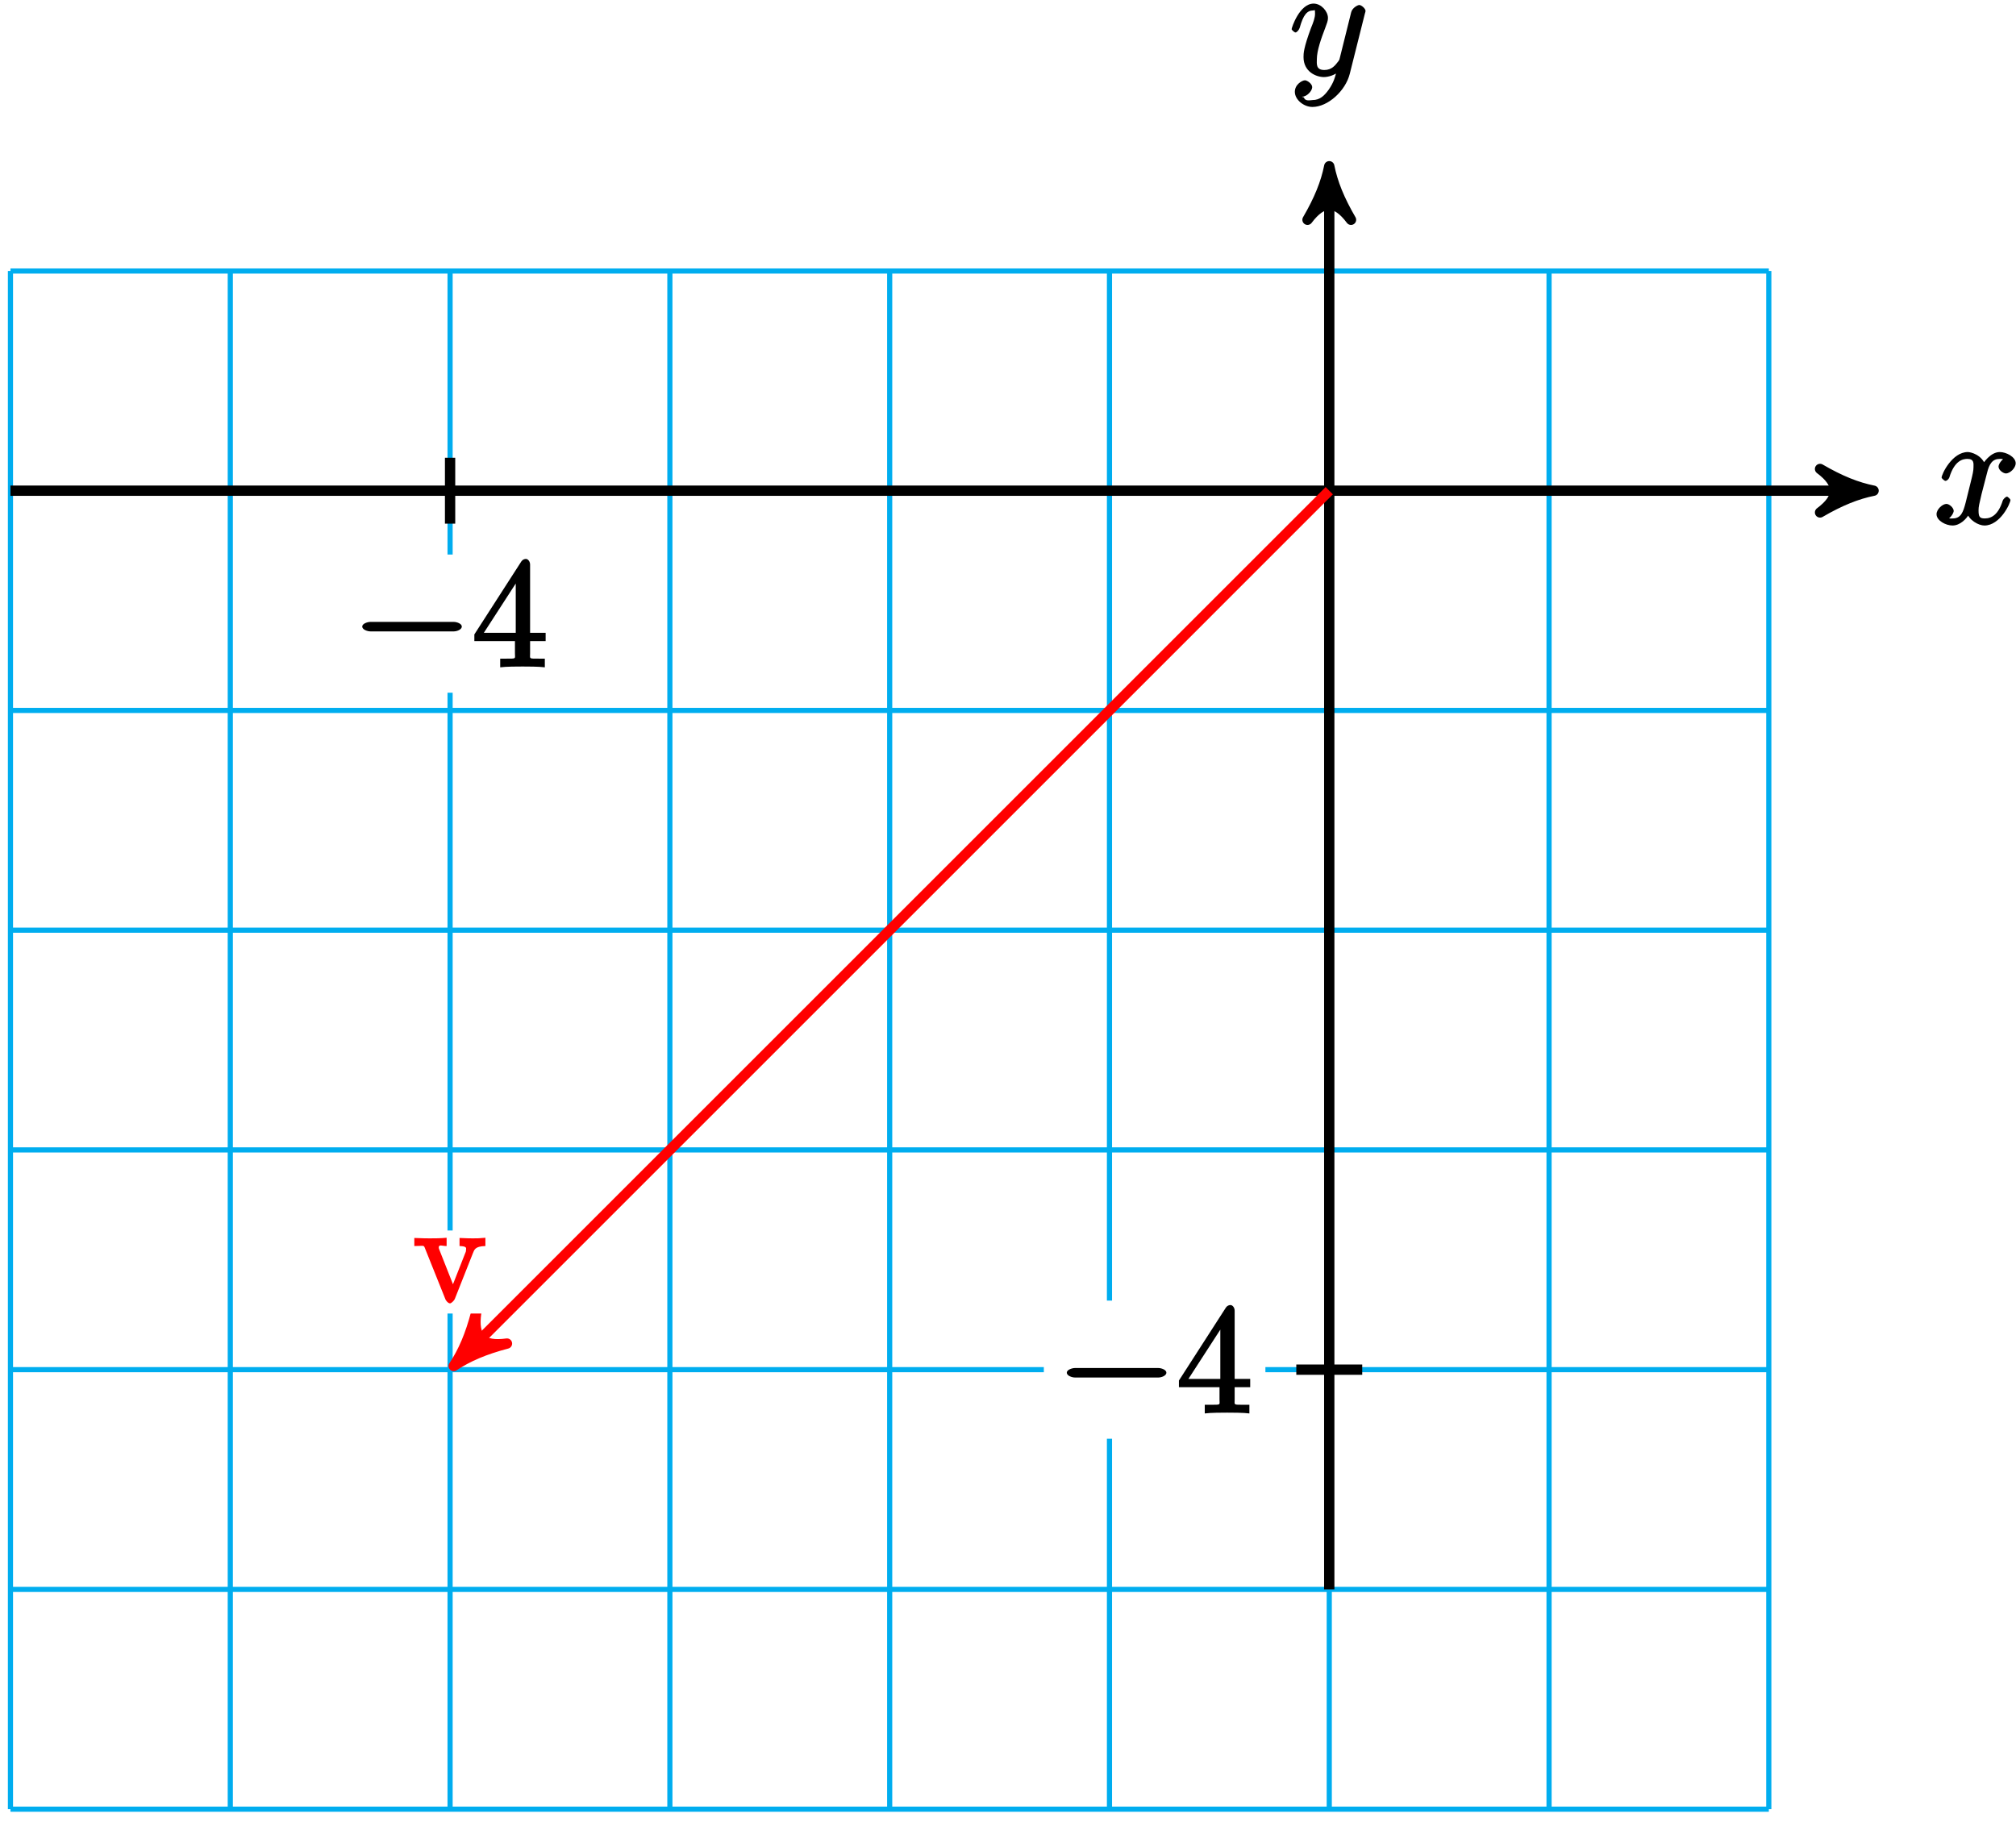
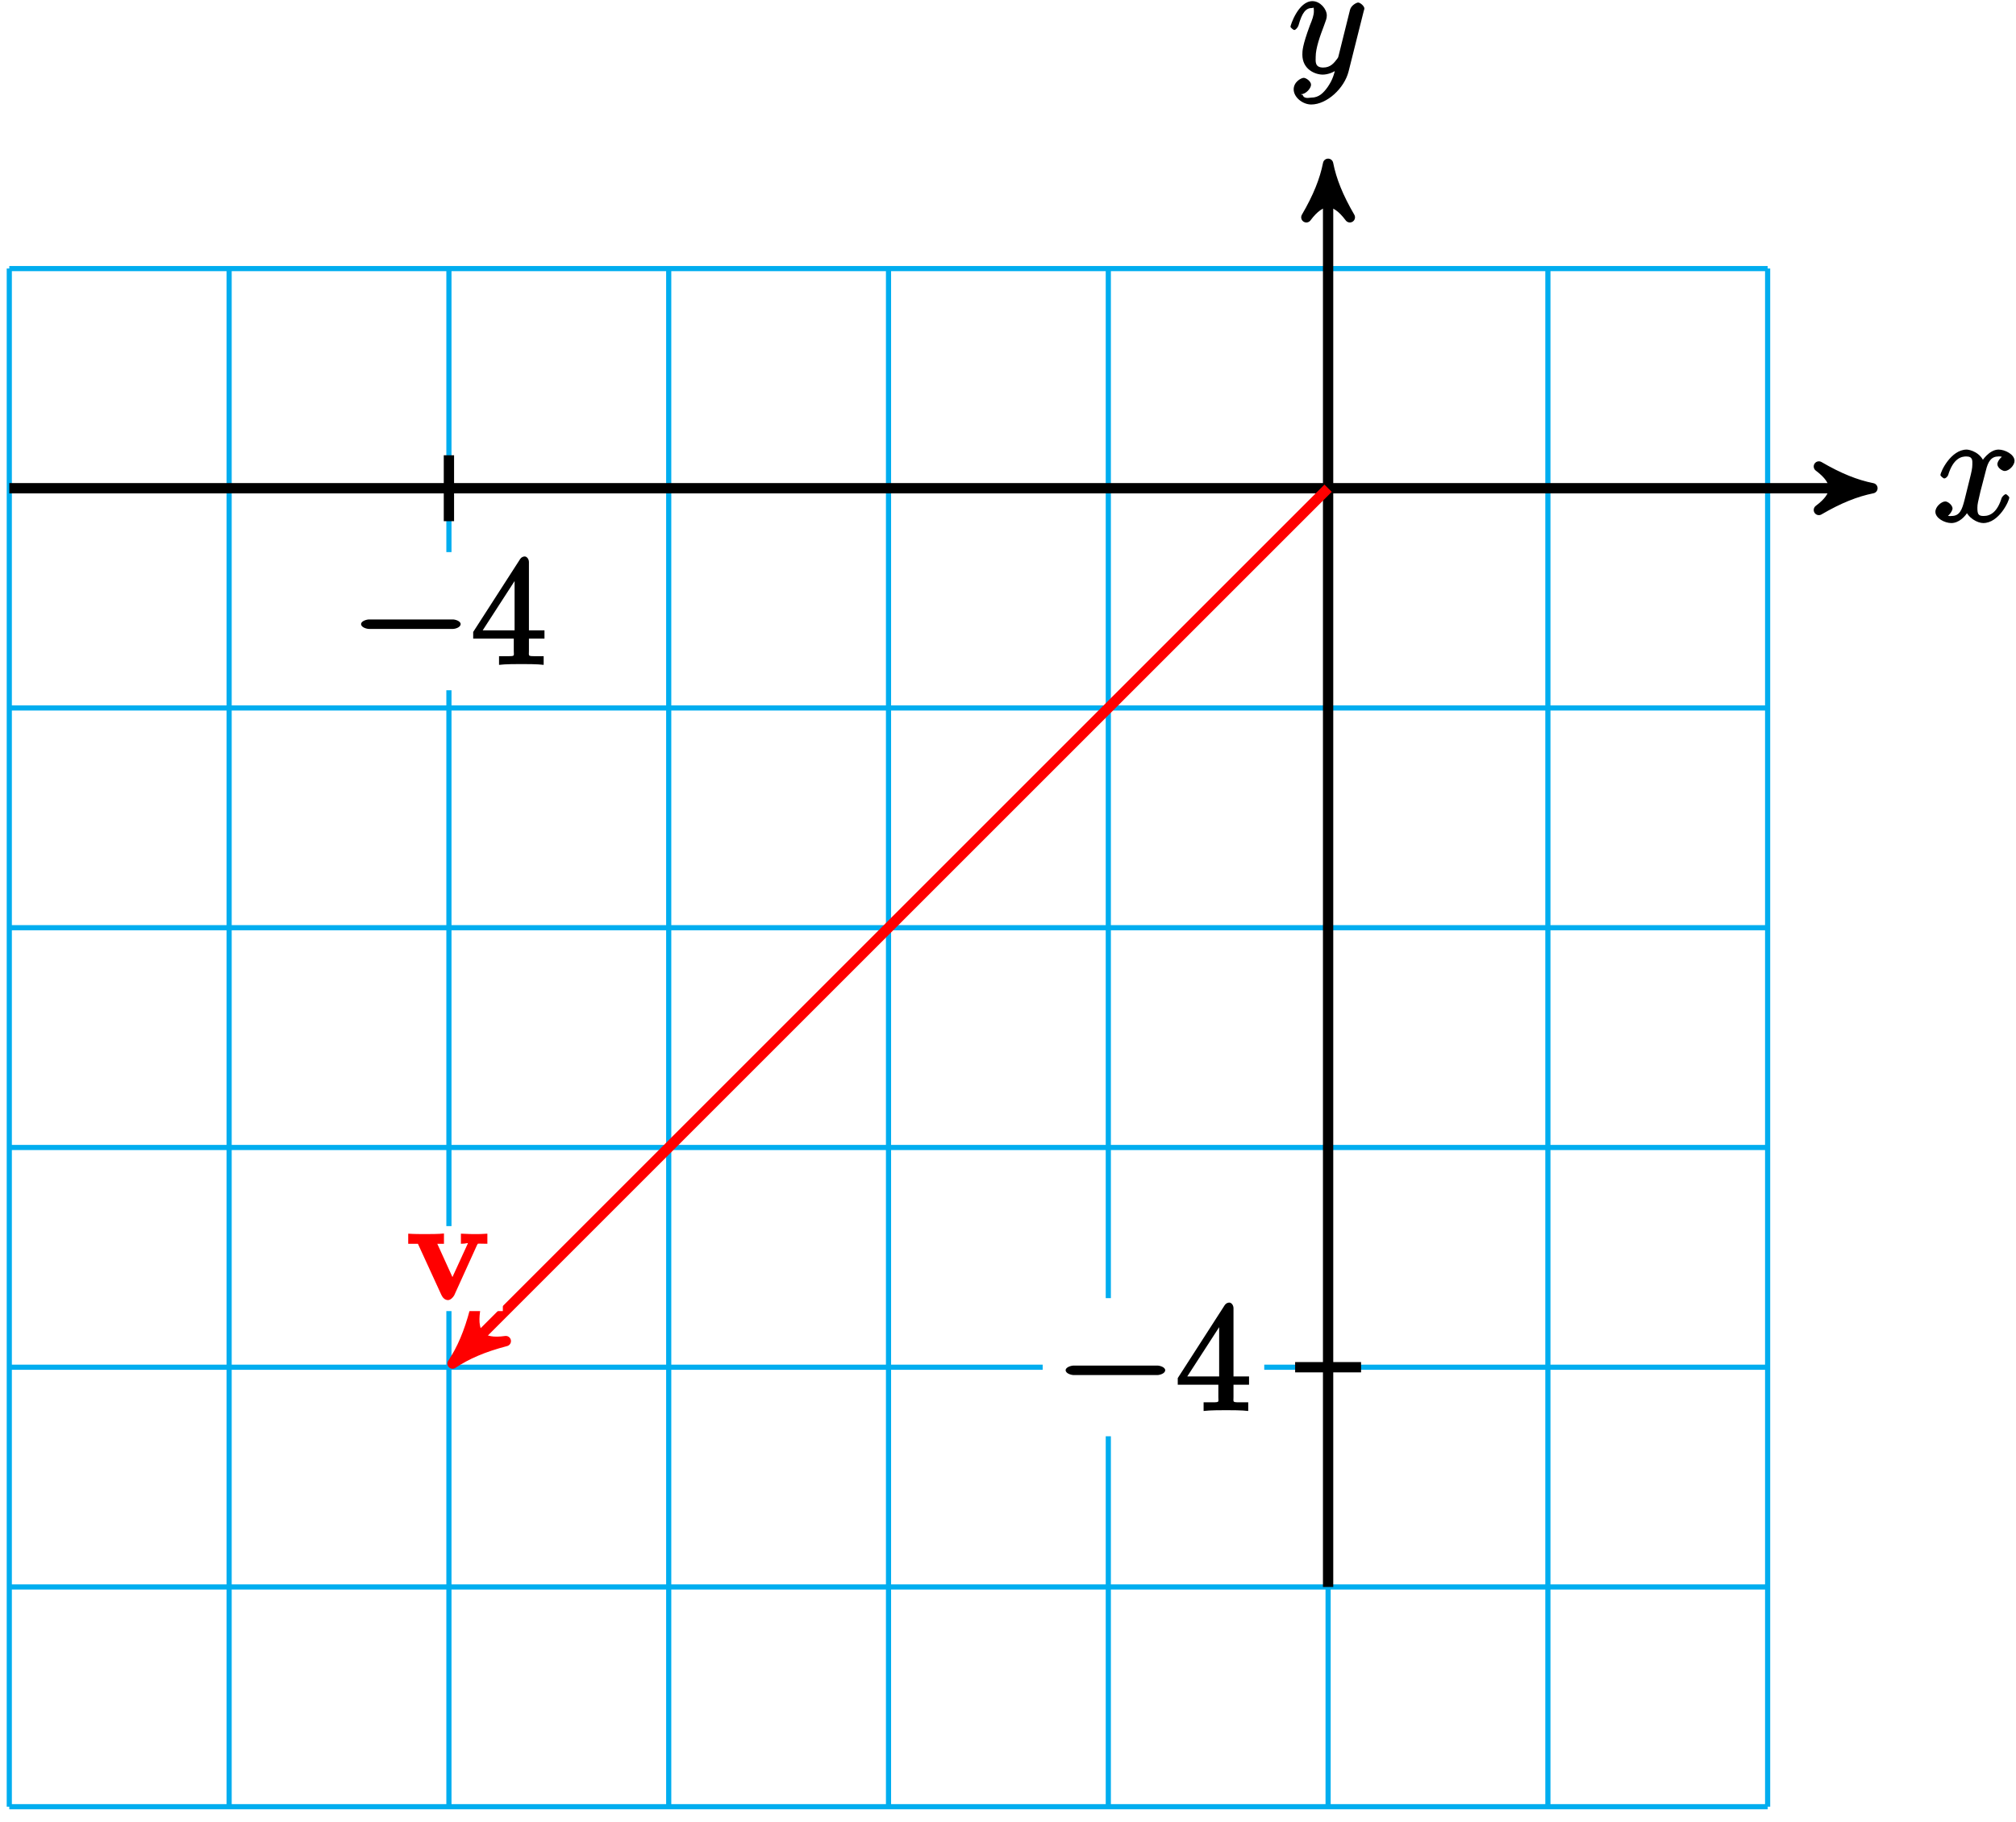
<svg xmlns="http://www.w3.org/2000/svg" xmlns:xlink="http://www.w3.org/1999/xlink" width="156pt" height="141pt" viewBox="0 0 156 141" version="1.1">
  <defs>
    <g>
      <symbol overflow="visible" id="glyph0-0">
        <path style="stroke:none;" d="" />
      </symbol>
      <symbol overflow="visible" id="glyph0-1">
        <path style="stroke:none;" d="M 5.672 -5.172 C 5.281 -5.109 4.969 -4.656 4.969 -4.438 C 4.969 -4.141 5.359 -3.906 5.531 -3.906 C 5.891 -3.906 6.297 -4.359 6.297 -4.688 C 6.297 -5.188 5.562 -5.562 5.062 -5.562 C 4.344 -5.562 3.766 -4.703 3.656 -4.469 L 3.984 -4.469 C 3.703 -5.359 2.812 -5.562 2.594 -5.562 C 1.375 -5.562 0.562 -3.844 0.562 -3.578 C 0.562 -3.531 0.781 -3.328 0.859 -3.328 C 0.953 -3.328 1.094 -3.438 1.156 -3.578 C 1.562 -4.922 2.219 -5.031 2.562 -5.031 C 3.094 -5.031 3.031 -4.672 3.031 -4.391 C 3.031 -4.125 2.969 -3.844 2.828 -3.281 L 2.422 -1.641 C 2.234 -0.922 2.062 -0.422 1.422 -0.422 C 1.359 -0.422 1.172 -0.375 0.922 -0.531 L 0.812 -0.281 C 1.25 -0.359 1.5 -0.859 1.5 -1 C 1.5 -1.25 1.156 -1.547 0.938 -1.547 C 0.641 -1.547 0.172 -1.141 0.172 -0.75 C 0.172 -0.25 0.891 0.125 1.406 0.125 C 1.984 0.125 2.5 -0.375 2.75 -0.859 L 2.469 -0.969 C 2.672 -0.266 3.438 0.125 3.875 0.125 C 5.094 0.125 5.891 -1.594 5.891 -1.859 C 5.891 -1.906 5.688 -2.109 5.625 -2.109 C 5.516 -2.109 5.328 -1.906 5.297 -1.812 C 4.969 -0.75 4.453 -0.422 3.906 -0.422 C 3.484 -0.422 3.422 -0.578 3.422 -1.062 C 3.422 -1.328 3.469 -1.516 3.656 -2.312 L 4.078 -3.938 C 4.25 -4.656 4.5 -5.031 5.062 -5.031 C 5.078 -5.031 5.297 -5.062 5.547 -4.906 Z M 5.672 -5.172 " />
      </symbol>
      <symbol overflow="visible" id="glyph0-2">
        <path style="stroke:none;" d="M 3.031 1.094 C 2.703 1.547 2.359 1.906 1.766 1.906 C 1.625 1.906 1.203 2.031 1.109 1.703 C 0.906 1.641 0.969 1.641 0.984 1.641 C 1.344 1.641 1.75 1.188 1.75 0.906 C 1.75 0.641 1.359 0.375 1.188 0.375 C 0.984 0.375 0.406 0.688 0.406 1.266 C 0.406 1.875 1.094 2.438 1.766 2.438 C 2.969 2.438 4.328 1.188 4.656 -0.125 L 5.828 -4.797 C 5.844 -4.859 5.875 -4.922 5.875 -5 C 5.875 -5.172 5.562 -5.453 5.391 -5.453 C 5.281 -5.453 4.859 -5.25 4.766 -4.891 L 3.891 -1.375 C 3.828 -1.156 3.875 -1.25 3.781 -1.109 C 3.531 -0.781 3.266 -0.422 2.688 -0.422 C 2.016 -0.422 2.109 -0.922 2.109 -1.25 C 2.109 -1.922 2.438 -2.844 2.766 -3.703 C 2.891 -4.047 2.969 -4.219 2.969 -4.453 C 2.969 -4.953 2.453 -5.562 1.859 -5.562 C 0.766 -5.562 0.156 -3.688 0.156 -3.578 C 0.156 -3.531 0.375 -3.328 0.453 -3.328 C 0.562 -3.328 0.734 -3.531 0.781 -3.688 C 1.062 -4.703 1.359 -5.031 1.828 -5.031 C 1.938 -5.031 1.969 -5.172 1.969 -4.781 C 1.969 -4.469 1.844 -4.125 1.656 -3.672 C 1.078 -2.109 1.078 -1.703 1.078 -1.422 C 1.078 -0.281 2.062 0.125 2.656 0.125 C 3 0.125 3.531 -0.031 3.844 -0.344 L 3.688 -0.516 C 3.516 0.141 3.438 0.5 3.031 1.094 Z M 3.031 1.094 " />
      </symbol>
      <symbol overflow="visible" id="glyph1-0">
        <path style="stroke:none;" d="" />
      </symbol>
      <symbol overflow="visible" id="glyph1-1">
        <path style="stroke:none;" d="M 7.875 -2.75 C 8.078 -2.75 8.484 -2.875 8.484 -3.125 C 8.484 -3.359 8.078 -3.484 7.875 -3.484 L 1.406 -3.484 C 1.203 -3.484 0.781 -3.359 0.781 -3.125 C 0.781 -2.875 1.203 -2.75 1.406 -2.75 Z M 7.875 -2.75 " />
      </symbol>
      <symbol overflow="visible" id="glyph2-0">
        <path style="stroke:none;" d="" />
      </symbol>
      <symbol overflow="visible" id="glyph2-1">
        <path style="stroke:none;" d="M 4.469 -7.922 C 4.469 -8.156 4.312 -8.359 4.141 -8.359 C 4.047 -8.359 3.891 -8.312 3.797 -8.172 L 0.156 -2.516 L 0.156 -2 L 3.297 -2 L 3.297 -1.047 C 3.297 -0.609 3.438 -0.641 2.562 -0.641 L 2.156 -0.641 L 2.156 0.031 C 2.609 -0.031 3.547 -0.031 3.891 -0.031 C 4.219 -0.031 5.172 -0.031 5.609 0.031 L 5.609 -0.641 L 5.219 -0.641 C 4.344 -0.641 4.469 -0.609 4.469 -1.047 L 4.469 -2 L 5.672 -2 L 5.672 -2.641 L 4.469 -2.641 Z M 3.359 -7 L 3.359 -2.641 L 0.891 -2.641 L 3.641 -6.891 Z M 3.359 -7 " />
      </symbol>
      <symbol overflow="visible" id="glyph3-0">
        <path style="stroke:none;" d="" />
      </symbol>
      <symbol overflow="visible" id="glyph3-1">
-         <path style="stroke:none;" d="M 4.547 -3.766 C 4.656 -4 4.672 -4.312 5.516 -4.328 L 5.516 -4.969 C 5.047 -4.922 4.891 -4.922 4.562 -4.922 C 4.344 -4.922 4.172 -4.922 3.516 -4.953 L 3.516 -4.328 C 4.141 -4.312 4.016 -4.141 4.016 -4.016 C 4.016 -3.922 4 -3.859 3.938 -3.734 L 2.844 -0.953 L 3.172 -0.953 L 1.969 -4 C 1.922 -4.141 1.906 -4.141 1.906 -4.203 C 1.906 -4.484 2.156 -4.328 2.516 -4.328 L 2.516 -4.969 C 2.078 -4.922 1.516 -4.922 1.234 -4.922 C 0.875 -4.922 0.844 -4.922 0.016 -4.953 L 0.016 -4.328 C 0.797 -4.328 0.734 -4.438 0.859 -4.109 L 2.406 -0.25 C 2.453 -0.094 2.641 0.109 2.781 0.109 C 2.859 0.109 3.078 -0.062 3.156 -0.25 Z M 4.547 -3.766 " />
+         <path style="stroke:none;" d="M 5.453 -4.219 C 5.531 -4.375 5.453 -4.312 6.25 -4.312 L 6.25 -5.094 C 5.734 -5.062 5.719 -5.062 5.281 -5.062 C 4.984 -5.062 4.969 -5.062 4.203 -5.094 L 4.203 -4.312 C 4.641 -4.312 4.734 -4.406 4.734 -4.344 C 4.734 -4.328 4.781 -4.422 4.828 -4.531 L 3.547 -1.734 L 2.375 -4.312 L 2.891 -4.312 L 2.891 -5.109 C 2.516 -5.062 1.766 -5.062 1.469 -5.062 C 1.156 -5.062 0.531 -5.062 0.125 -5.094 L 0.125 -4.312 L 0.875 -4.312 L 2.688 -0.359 C 2.781 -0.156 2.953 0.047 3.203 0.047 C 3.375 0.047 3.578 -0.125 3.688 -0.328 Z M 5.453 -4.219 " />
      </symbol>
    </g>
  </defs>
  <g id="surface1">
-     <path style="fill:none;stroke-width:0.399;stroke-linecap:butt;stroke-linejoin:miter;stroke:rgb(0%,67.839%,93.729%);stroke-opacity:1;stroke-miterlimit:10;" d="M -102.051 -102.051 L 34.015 -102.051 M -102.051 -85.04 L 34.015 -85.04 M -102.051 -68.032 L 34.015 -68.032 M -102.051 -51.024 L 34.015 -51.024 M -102.051 -34.016 L 34.015 -34.016 M -102.051 -17.008 L 34.015 -17.008 M -102.051 -0 L 34.015 -0 M -102.051 17.003 L 34.015 17.003 M -102.051 -102.051 L -102.051 17.007 M -85.04 -102.051 L -85.04 17.007 M -68.032 -102.051 L -68.032 17.007 M -51.024 -102.051 L -51.024 17.007 M -34.016 -102.051 L -34.016 17.007 M -17.008 -102.051 L -17.008 17.007 M -0.001 -102.051 L -0.001 17.007 M 17.007 -102.051 L 17.007 17.007 M 34.011 -102.051 L 34.011 17.007 " transform="matrix(1,0,0,-1,102.86,37.98)" />
-     <path style="fill:none;stroke-width:0.797;stroke-linecap:butt;stroke-linejoin:miter;stroke:rgb(0%,0%,0%);stroke-opacity:1;stroke-miterlimit:10;" d="M -102.051 -0 L 41.085 -0 " transform="matrix(1,0,0,-1,102.86,37.98)" />
-     <path style="fill-rule:nonzero;fill:rgb(0%,0%,0%);fill-opacity:1;stroke-width:0.797;stroke-linecap:butt;stroke-linejoin:round;stroke:rgb(0%,0%,0%);stroke-opacity:1;stroke-miterlimit:10;" d="M 1.034 -0 C -0.259 0.257 -1.555 0.777 -3.11 1.683 C -1.555 0.519 -1.555 -0.52 -3.11 -1.684 C -1.555 -0.778 -0.259 -0.258 1.034 -0 Z M 1.034 -0 " transform="matrix(1,0,0,-1,143.946,37.98)" />
+     <path style="fill:none;stroke-width:0.399;stroke-linecap:butt;stroke-linejoin:miter;stroke:rgb(0%,67.839%,93.729%);stroke-opacity:1;stroke-miterlimit:10;" d="M -102.051 -102.05 L 34.015 -102.05 M -102.051 -85.042 L 34.015 -85.042 M -102.051 -68.034 L 34.015 -68.034 M -102.051 -51.026 L 34.015 -51.026 M -102.051 -34.015 L 34.015 -34.015 M -102.051 -17.007 L 34.015 -17.007 M -102.051 0.001 L 34.015 0.001 M -102.051 17.001 L 34.015 17.001 M -102.051 -102.05 L -102.051 17.009 M -85.04 -102.05 L -85.04 17.009 M -68.032 -102.05 L -68.032 17.009 M -51.024 -102.05 L -51.024 17.009 M -34.016 -102.05 L -34.016 17.009 M -17.008 -102.05 L -17.008 17.009 M -0 -102.05 L -0 17.009 M 17.007 -102.05 L 17.007 17.009 M 34.011 -102.05 L 34.011 17.009 " transform="matrix(1,0,0,-1,102.77,37.79)" />
+     <path style="fill:none;stroke-width:0.797;stroke-linecap:butt;stroke-linejoin:miter;stroke:rgb(0%,0%,0%);stroke-opacity:1;stroke-miterlimit:10;" d="M -102.051 0.001 L 41.085 0.001 " transform="matrix(1,0,0,-1,102.77,37.79)" />
+     <path style="fill-rule:nonzero;fill:rgb(0%,0%,0%);fill-opacity:1;stroke-width:0.797;stroke-linecap:butt;stroke-linejoin:round;stroke:rgb(0%,0%,0%);stroke-opacity:1;stroke-miterlimit:10;" d="M 1.035 0.001 C -0.258 0.259 -1.555 0.778 -3.11 1.685 C -1.555 0.517 -1.555 -0.519 -3.11 -1.683 C -1.555 -0.776 -0.258 -0.261 1.035 0.001 Z M 1.035 0.001 " transform="matrix(1,0,0,-1,143.856,37.79)" />
    <g style="fill:rgb(0%,0%,0%);fill-opacity:1;">
-       <use xlink:href="#glyph0-1" x="149.68" y="40.55" />
+       <use xlink:href="#glyph0-1" x="149.59" y="40.36" />
    </g>
-     <path style="fill:none;stroke-width:0.797;stroke-linecap:butt;stroke-linejoin:miter;stroke:rgb(0%,0%,0%);stroke-opacity:1;stroke-miterlimit:10;" d="M -0.001 -85.04 L -0.001 24.078 " transform="matrix(1,0,0,-1,102.86,37.98)" />
-     <path style="fill-rule:nonzero;fill:rgb(0%,0%,0%);fill-opacity:1;stroke-width:0.797;stroke-linecap:butt;stroke-linejoin:round;stroke:rgb(0%,0%,0%);stroke-opacity:1;stroke-miterlimit:10;" d="M 1.035 0.001 C -0.258 0.258 -1.555 0.778 -3.109 1.684 C -1.555 0.516 -1.555 -0.519 -3.109 -1.683 C -1.555 -0.777 -0.258 -0.257 1.035 0.001 Z M 1.035 0.001 " transform="matrix(0,-1,-1,0,102.86,13.90224)" />
+     <path style="fill:none;stroke-width:0.797;stroke-linecap:butt;stroke-linejoin:miter;stroke:rgb(0%,0%,0%);stroke-opacity:1;stroke-miterlimit:10;" d="M -0 -85.042 L -0 24.079 " transform="matrix(1,0,0,-1,102.77,37.79)" />
+     <path style="fill-rule:nonzero;fill:rgb(0%,0%,0%);fill-opacity:1;stroke-width:0.797;stroke-linecap:butt;stroke-linejoin:round;stroke:rgb(0%,0%,0%);stroke-opacity:1;stroke-miterlimit:10;" d="M 1.036 0 C -0.26 0.258 -1.553 0.778 -3.108 1.684 C -1.553 0.52 -1.553 -0.519 -3.108 -1.683 C -1.553 -0.777 -0.26 -0.257 1.036 0 Z M 1.036 0 " transform="matrix(0,-1,-1,0,102.77,13.71224)" />
    <g style="fill:rgb(0%,0%,0%);fill-opacity:1;">
-       <use xlink:href="#glyph0-2" x="99.79" y="5.84" />
+       <use xlink:href="#glyph0-2" x="99.7" y="5.65" />
    </g>
-     <path style="fill:none;stroke-width:0.797;stroke-linecap:butt;stroke-linejoin:miter;stroke:rgb(0%,0%,0%);stroke-opacity:1;stroke-miterlimit:10;" d="M -68.032 2.55 L -68.032 -2.551 " transform="matrix(1,0,0,-1,102.86,37.98)" />
-     <path style=" stroke:none;fill-rule:nonzero;fill:rgb(100%,100%,100%);fill-opacity:1;" d="M 26.254 53.617 L 43.398 53.617 L 43.398 42.922 L 26.254 42.922 Z M 26.254 53.617 " />
+     <path style="fill:none;stroke-width:0.797;stroke-linecap:butt;stroke-linejoin:miter;stroke:rgb(0%,0%,0%);stroke-opacity:1;stroke-miterlimit:10;" d="M -68.032 2.552 L -68.032 -2.55 " transform="matrix(1,0,0,-1,102.77,37.79)" />
+     <path style=" stroke:none;fill-rule:nonzero;fill:rgb(100%,100%,100%);fill-opacity:1;" d="M 26.164 53.426 L 43.309 53.426 L 43.309 42.734 L 26.164 42.734 Z M 26.164 53.426 " />
    <g style="fill:rgb(0%,0%,0%);fill-opacity:1;">
-       <use xlink:href="#glyph1-1" x="27.25" y="51.62" />
+       <use xlink:href="#glyph1-1" x="27.16" y="51.43" />
    </g>
    <g style="fill:rgb(0%,0%,0%);fill-opacity:1;">
-       <use xlink:href="#glyph2-1" x="36.55" y="51.62" />
+       <use xlink:href="#glyph2-1" x="36.46" y="51.43" />
    </g>
-     <path style="fill:none;stroke-width:0.797;stroke-linecap:butt;stroke-linejoin:miter;stroke:rgb(0%,0%,0%);stroke-opacity:1;stroke-miterlimit:10;" d="M 2.55 -68.032 L -2.551 -68.032 " transform="matrix(1,0,0,-1,102.86,37.98)" />
-     <path style=" stroke:none;fill-rule:nonzero;fill:rgb(100%,100%,100%);fill-opacity:1;" d="M 80.773 111.359 L 97.918 111.359 L 97.918 100.668 L 80.773 100.668 Z M 80.773 111.359 " />
+     <path style="fill:none;stroke-width:0.797;stroke-linecap:butt;stroke-linejoin:miter;stroke:rgb(0%,0%,0%);stroke-opacity:1;stroke-miterlimit:10;" d="M 2.55 -68.034 L -2.551 -68.034 " transform="matrix(1,0,0,-1,102.77,37.79)" />
+     <path style=" stroke:none;fill-rule:nonzero;fill:rgb(100%,100%,100%);fill-opacity:1;" d="M 80.684 111.168 L 97.828 111.168 L 97.828 100.477 L 80.684 100.477 Z M 80.684 111.168 " />
    <g style="fill:rgb(0%,0%,0%);fill-opacity:1;">
-       <use xlink:href="#glyph1-1" x="81.77" y="109.37" />
+       <use xlink:href="#glyph1-1" x="81.68" y="109.18" />
    </g>
    <g style="fill:rgb(0%,0%,0%);fill-opacity:1;">
-       <use xlink:href="#glyph2-1" x="91.07" y="109.37" />
+       <use xlink:href="#glyph2-1" x="90.98" y="109.18" />
    </g>
-     <path style="fill:none;stroke-width:0.797;stroke-linecap:butt;stroke-linejoin:miter;stroke:rgb(100%,0%,0%);stroke-opacity:1;stroke-miterlimit:10;" d="M -0.001 -0 L -67.02 -67.02 " transform="matrix(1,0,0,-1,102.86,37.98)" />
-     <path style="fill-rule:nonzero;fill:rgb(100%,0%,0%);fill-opacity:1;stroke-width:0.797;stroke-linecap:butt;stroke-linejoin:round;stroke:rgb(100%,0%,0%);stroke-opacity:1;stroke-miterlimit:10;" d="M 1.035 -0 C -0.258 0.259 -1.553 0.776 -3.108 1.685 C -1.556 0.519 -1.553 -0.517 -3.108 -1.685 C -1.553 -0.776 -0.258 -0.26 1.035 -0 Z M 1.035 -0 " transform="matrix(-0.70714,0.7071,0.7071,0.70714,35.84143,104.9986)" />
-     <path style=" stroke:none;fill-rule:nonzero;fill:rgb(100%,100%,100%);fill-opacity:1;" d="M 38.504 95.242 L 31.148 95.242 L 31.148 101.668 L 38.504 101.668 Z M 38.504 95.242 " />
+     <path style="fill:none;stroke-width:0.797;stroke-linecap:butt;stroke-linejoin:miter;stroke:rgb(100%,0%,0%);stroke-opacity:1;stroke-miterlimit:10;" d="M -0 0.001 L -67.02 -67.019 " transform="matrix(1,0,0,-1,102.77,37.79)" />
+     <path style="fill-rule:nonzero;fill:rgb(100%,0%,0%);fill-opacity:1;stroke-width:0.797;stroke-linecap:butt;stroke-linejoin:round;stroke:rgb(100%,0%,0%);stroke-opacity:1;stroke-miterlimit:10;" d="M 1.037 0.002 C -0.259 0.259 -1.554 0.775 -3.109 1.684 C -1.554 0.515 -1.554 -0.518 -3.106 -1.683 C -1.554 -0.777 -0.259 -0.261 1.037 0.002 Z M 1.037 0.002 " transform="matrix(-0.70714,0.7071,0.7071,0.70714,35.75143,104.8086)" />
+     <path style=" stroke:none;fill-rule:nonzero;fill:rgb(100%,100%,100%);fill-opacity:1;" d="M 38.91 94.902 L 30.562 94.902 L 30.562 101.48 L 38.91 101.48 Z M 38.91 94.902 " />
    <g style="fill:rgb(100%,0%,0%);fill-opacity:1;">
-       <use xlink:href="#glyph3-1" x="32.044" y="100.772" />
+       <use xlink:href="#glyph3-1" x="31.463" y="100.581" />
    </g>
  </g>
</svg>
